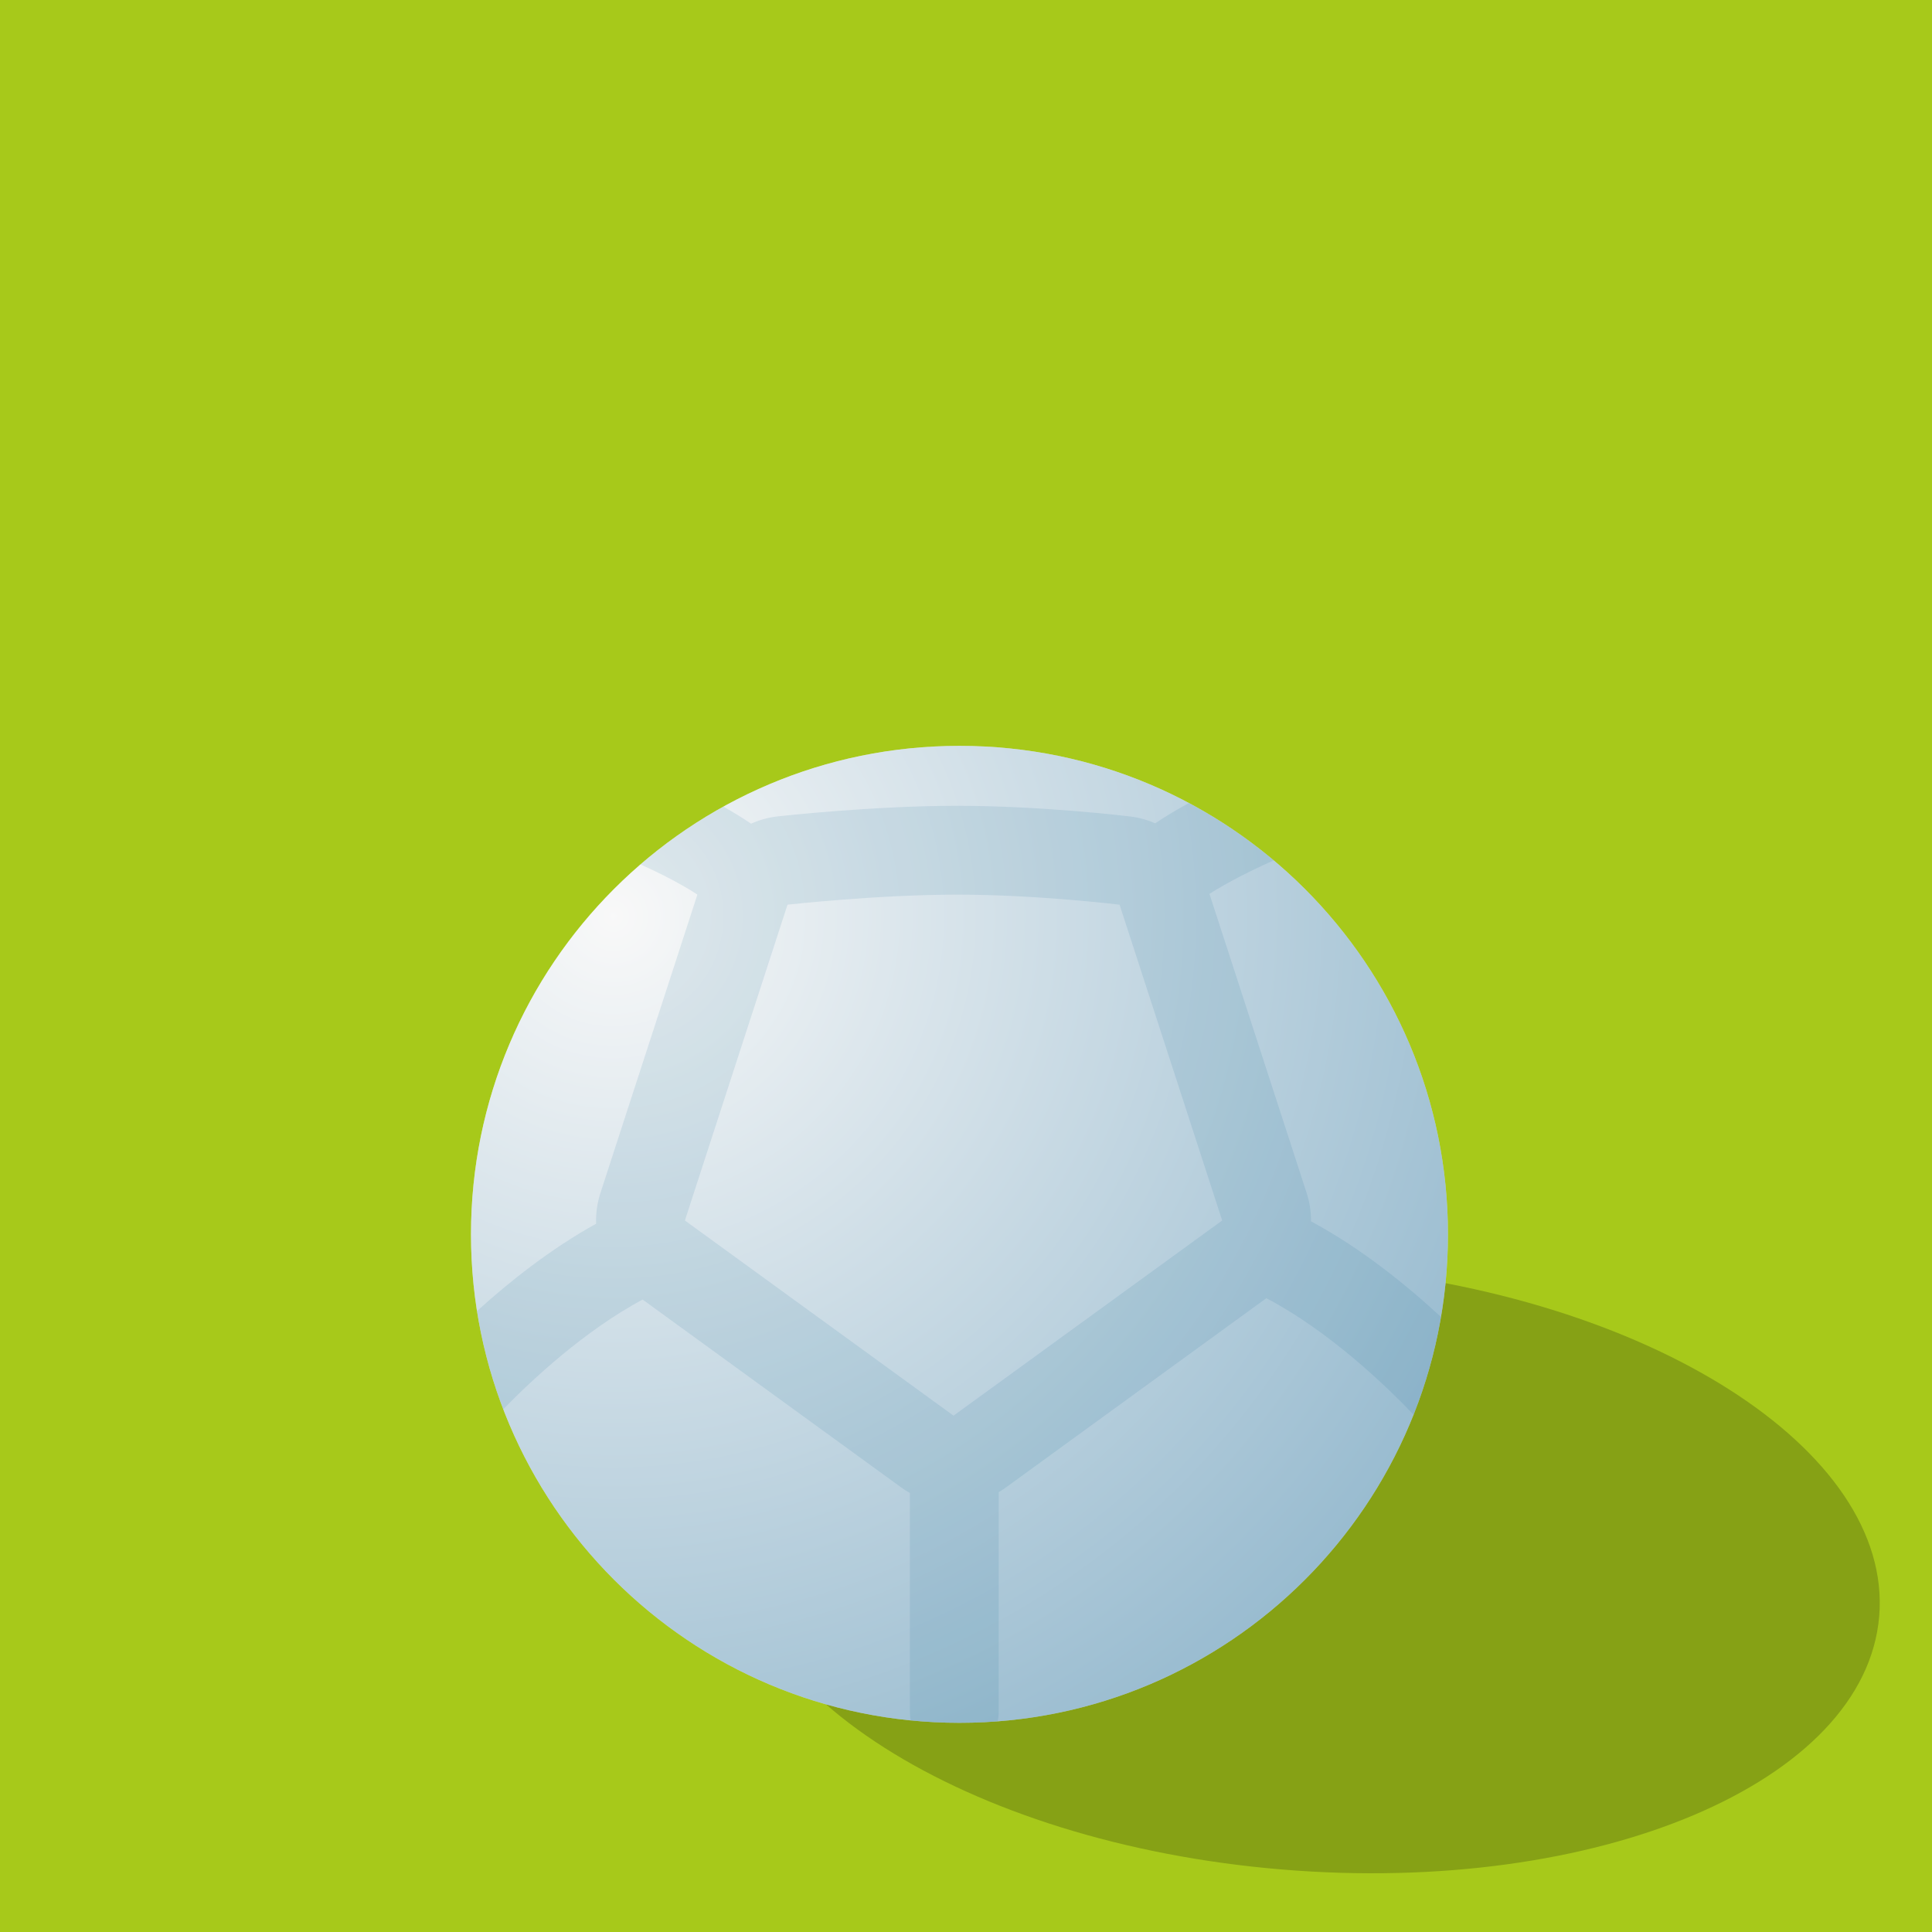
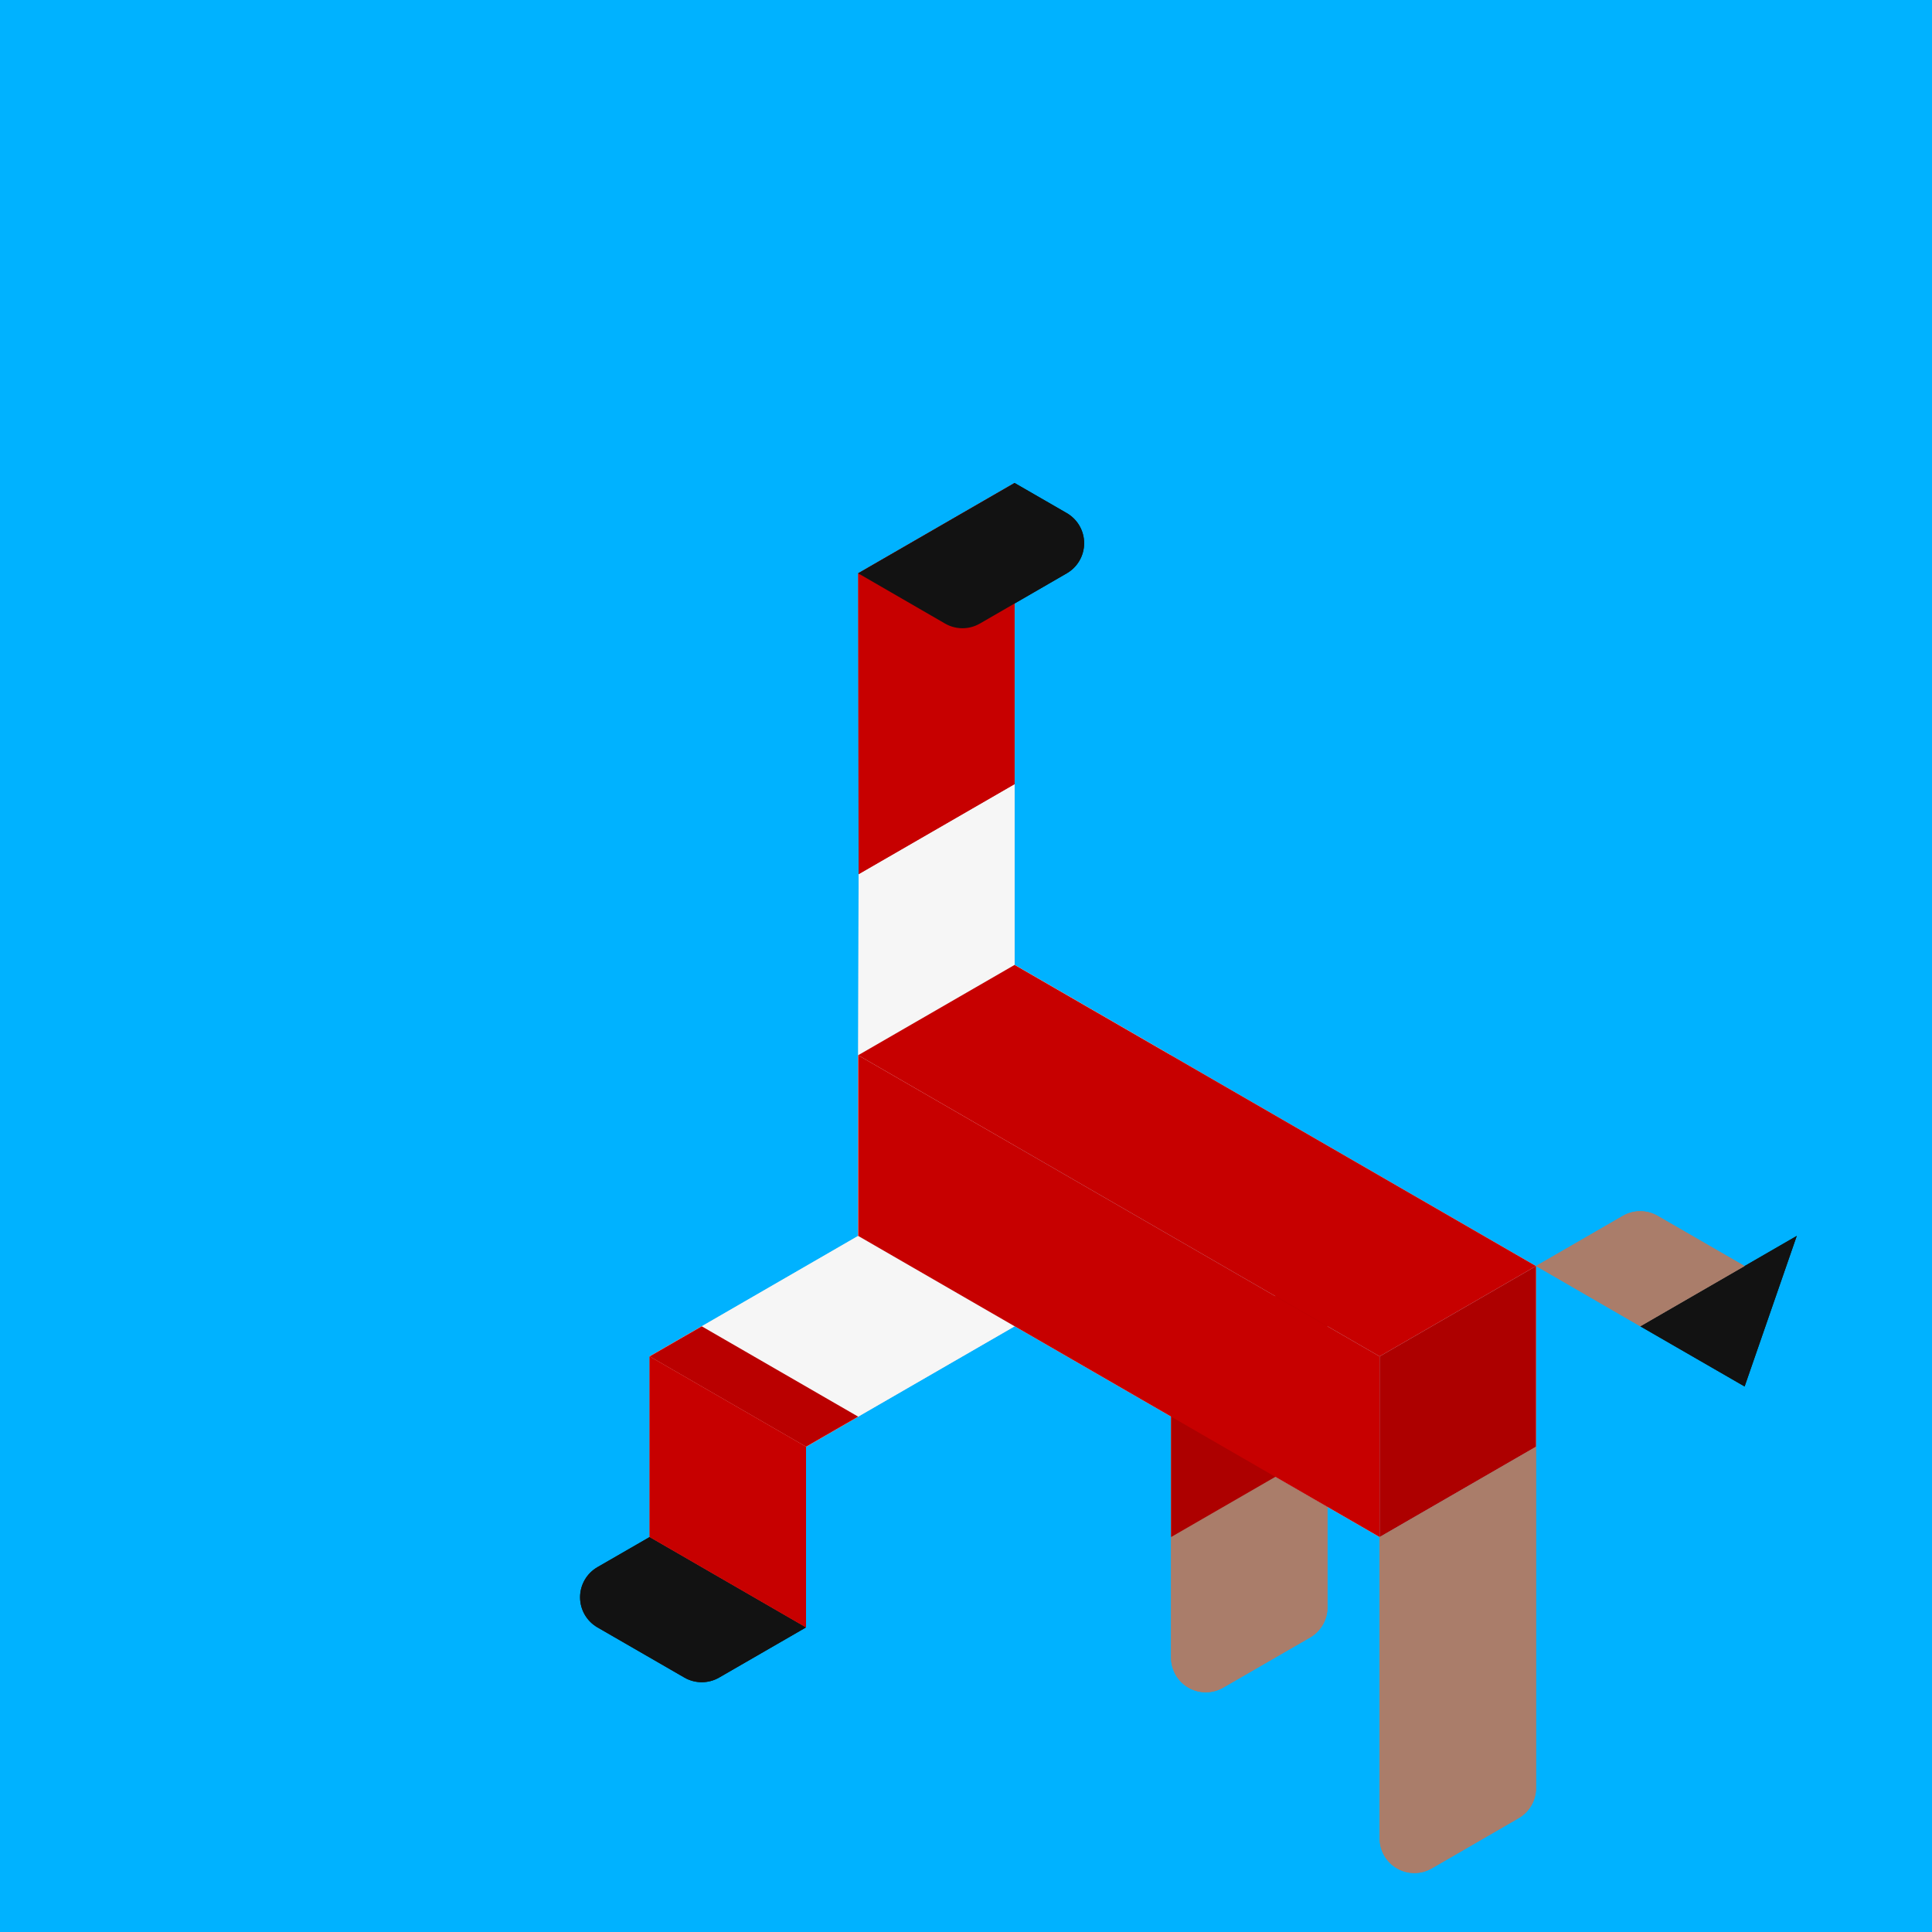
- <svg xmlns="http://www.w3.org/2000/svg" width="800" height="800" viewBox="0 0 800 800">
-   <path fill="#A7C91A" d="M0 0h800v800H0z" />
-   <ellipse transform="matrix(0.9966 0.083 -0.083 0.9966 55.746 -42.6525)" opacity=".2" cx="541.109" cy="649.465" rx="237.833" ry="125.016" />
-   <circle fill="#FFF" cx="397.299" cy="511.116" r="202.272" />
-   <radialGradient id="a" cx="253.939" cy="379.386" r="396.557" gradientUnits="userSpaceOnUse">
-     <stop offset="0" stop-color="#EFEFEF" />
-     <stop offset="1" stop-color="#005789" />
-   </radialGradient>
-   <circle opacity=".4" fill="url(#a)" cx="397.299" cy="511.116" r="202.272" />
-   <path fill="#005789" d="M542.858 505.728c.038-3.903-.543-7.854-1.798-11.713l-40.25-123.878c7.463-4.79 17.19-9.674 26.615-13.88-10.8-9.085-22.562-17.06-35.114-23.75-4.843 2.637-9.593 5.457-13.96 8.412-3.23-1.417-6.693-2.383-10.305-2.823-1.484-.18-36.733-4.43-71.665-4.43-34.75 0-72.777 4.208-74.38 4.388-3.87.432-7.57 1.47-11.005 3.017-3.63-2.478-7.506-4.84-11.466-7.07-12.28 6.793-23.778 14.824-34.326 23.927 8.122 3.67 16.724 8.016 23.573 12.492L248.62 494.015c-1.36 4.188-1.93 8.485-1.772 12.71-18.96 10.477-36.096 24.15-49.335 36.17 2.223 14.082 5.898 27.683 10.87 40.64 12.044-12.355 33.657-32.5 57.704-45.422l107.14 77.843c1.144.83 2.327 1.588 3.54 2.27v90.565c0 1.234.124 2.438.354 3.603 6.64.657 13.37.996 20.18.996 5.32 0 10.59-.207 15.807-.61.283-1.285.438-2.618.438-3.987v-90.93c.993-.587 1.968-1.218 2.915-1.906l107.92-78.41c26.012 13.698 49.312 36.06 60.956 48.25 5.124-12.886 8.96-26.425 11.35-40.457-13.973-12.956-32.835-28.314-53.828-39.612zm-148.016 80.474L283.73 505.475l-.114-.154 42.473-130.714s37.19-4.16 70.29-4.16c33.1 0 67.213 4.16 67.213 4.16l42.49 130.774-111.24 80.82z" opacity=".1" />
+ <svg xmlns="http://www.w3.org/2000/svg" height="800" viewBox="0 0 800 800" width="800">
+   <g fill="none">
+     <path d="m0 0h800v800h-800z" fill="#00b2ff" />
+     <g transform="translate(240 200)">
+       <path d="m28.988 436.464-21.591 12.456c-4.457 2.571-7.203 7.327-7.203 12.474s2.746 9.903 7.203 12.474l35.986 20.772c4.454 2.572 9.941 2.572 14.394 0l35.986-20.772z" fill="#121212" />
+       <path d="m331.268 361.656v74.808l64.775-37.404v-74.808z" fill="#dcdcdc" />
+       <path d="m28.988 361.656 86.366-49.896 64.774 37.44-86.366 49.86z" fill="#dcdcdc" />
+       <path d="m28.988 361.656 21.592-12.456 64.774 37.404-21.592 12.456z" fill="#f24836" />
+       <path d="m28.988 436.464v-74.808l64.774 37.404v74.844z" fill="#ff4e36" />
+       <path d="m439.226 349.2 43.183 24.912 21.591-62.352z" fill="#121212" />
+       <path d="m309.677 465.588v-41.58l-64.774-37.404v99.756c.005 5.142 2.751 9.891 7.204 12.46 4.453 2.569 9.937 2.567 14.388-.004l35.986-20.772c4.449-2.57 7.192-7.317 7.197-12.456z" fill="#aa7d6a" />
+       <path d="m244.903 361.656v74.808l64.774-37.404v-74.808z" fill="#dcdcdc" />
+       <path d="m180.128 199.548 215.915 124.704-64.775 37.404-215.914-124.704z" fill="#f6f6f6" />
+       <path d="m180.128 124.704v74.844l-64.774 37.404.18-74.952z" fill="#dcdcdc" />
+       <path d="m180.128 0v124.704l-64.594 37.296-.18-124.596z" fill="#ff4e36" />
+       <path d="m115.354 37.404 64.774-37.404 21.591 12.456c4.457 2.571 7.203 7.327 7.203 12.474s-2.746 9.903-7.203 12.474l-35.986 20.808c-4.454 2.572-9.941 2.572-14.394 0z" fill="#121212" />
+       <path d="m432.029 303.444-35.986 20.772 43.183 24.984 43.183-24.948-35.986-20.772c-4.447-2.583-9.934-2.597-14.394-.036z" fill="#aa7d6a" />
+       <g fill="#f6f6f6">
+         <path d="m115.354 311.76 215.914 124.704v-74.808l-215.914-124.704" />
+         <path d="m180.128 199.548 64.775 37.404-64.775 37.404-64.774-37.404z" />
+         <path d="m115.354 236.952 64.774 37.404v74.844l-64.774-37.44z" />
+       </g>
+       <path d="m396.043 399.06v141.336c-.005 5.139-2.748 9.886-7.197 12.456l-35.986 20.808c-4.451 2.571-9.935 2.572-14.388.004-4.453-2.569-7.198-7.318-7.204-12.46v-124.704z" fill="#aa7d6a" />
+       <path d="m28.988 436.464-21.591 12.456c-4.457 2.571-7.203 7.327-7.203 12.474s2.746 9.903 7.203 12.474l35.986 20.772c4.454 2.572 9.941 2.572 14.394 0l35.986-20.772z" fill="#121212" />
+       <path d="m331.268 361.656v74.808l64.775-37.404v-74.808z" fill="#ad0000" />
+       <path d="m28.988 361.656 86.366-49.896 64.774 37.44-86.366 49.86z" fill="#f6f6f6" />
+       <path d="m28.988 361.656 21.592-12.456 64.774 37.404-21.592 12.456z" fill="#ba0000" />
+       <path d="m28.988 436.464v-74.808l64.774 37.404v74.844z" fill="#c70000" />
+       <path d="m439.226 349.2 43.183 24.912 21.591-62.352z" fill="#121212" />
+       <path d="m309.677 465.588v-41.58l-64.774-37.404v99.756c.005 5.142 2.751 9.891 7.204 12.46 4.453 2.569 9.937 2.567 14.388-.004l35.986-20.772c4.449-2.57 7.192-7.317 7.197-12.456z" fill="#aa7d6a" />
+       <path d="m180.128 124.704v74.844l-64.774 37.404.18-74.952z" fill="#f6f6f6" />
+       <path d="m244.903 361.656v74.808l64.774-37.404v-74.808z" fill="#ad0000" />
+       <path d="m180.128 0v124.704l-64.594 37.296-.18-124.596z" fill="#c70000" />
+       <path d="m180.128 199.548 215.915 124.704-64.775 37.404-215.914-124.704z" fill="#c70000" />
+       <path d="m115.354 37.404 64.774-37.404 21.591 12.456c4.457 2.571 7.203 7.327 7.203 12.474s-2.746 9.903-7.203 12.474l-35.986 20.808c-4.454 2.572-9.941 2.572-14.394 0z" fill="#121212" />
+       <path d="m432.029 303.444-35.986 20.772 43.183 24.984 43.183-24.948-35.986-20.772c-4.447-2.583-9.934-2.597-14.394-.036z" fill="#aa7d6a" />
+       <path d="m115.354 311.76 215.914 124.704v-74.808l-215.914-124.704" fill="#c70000" />
+       <path d="m396.043 399.06v141.336c-.005 5.139-2.748 9.886-7.197 12.456l-35.986 20.808c-4.451 2.571-9.935 2.572-14.388.004-4.453-2.569-7.198-7.318-7.204-12.46v-124.704z" fill="#aa7d6a" />
+     </g>
+   </g>
</svg>
